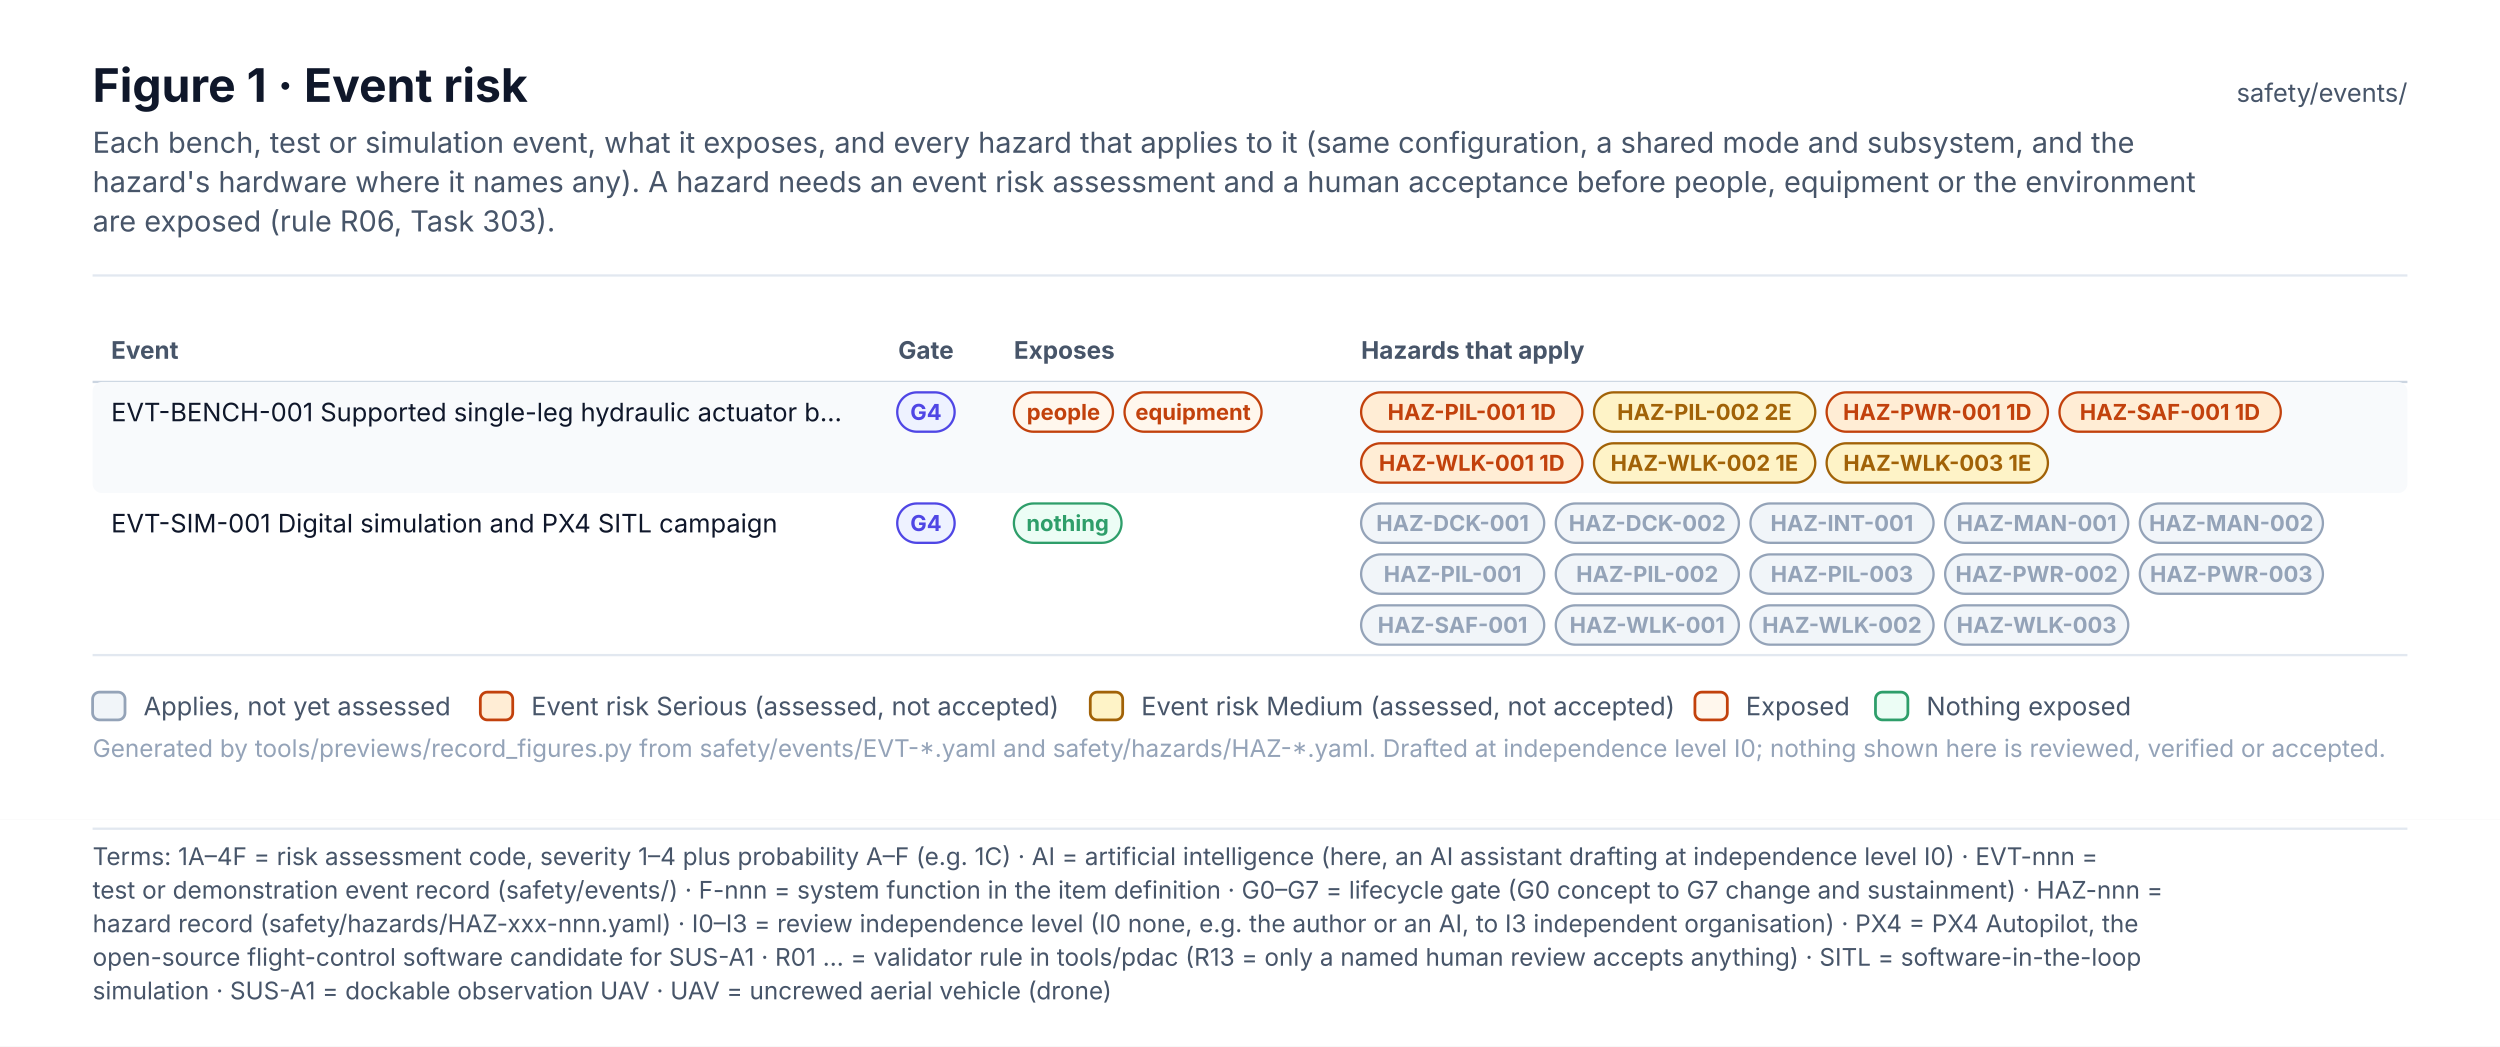
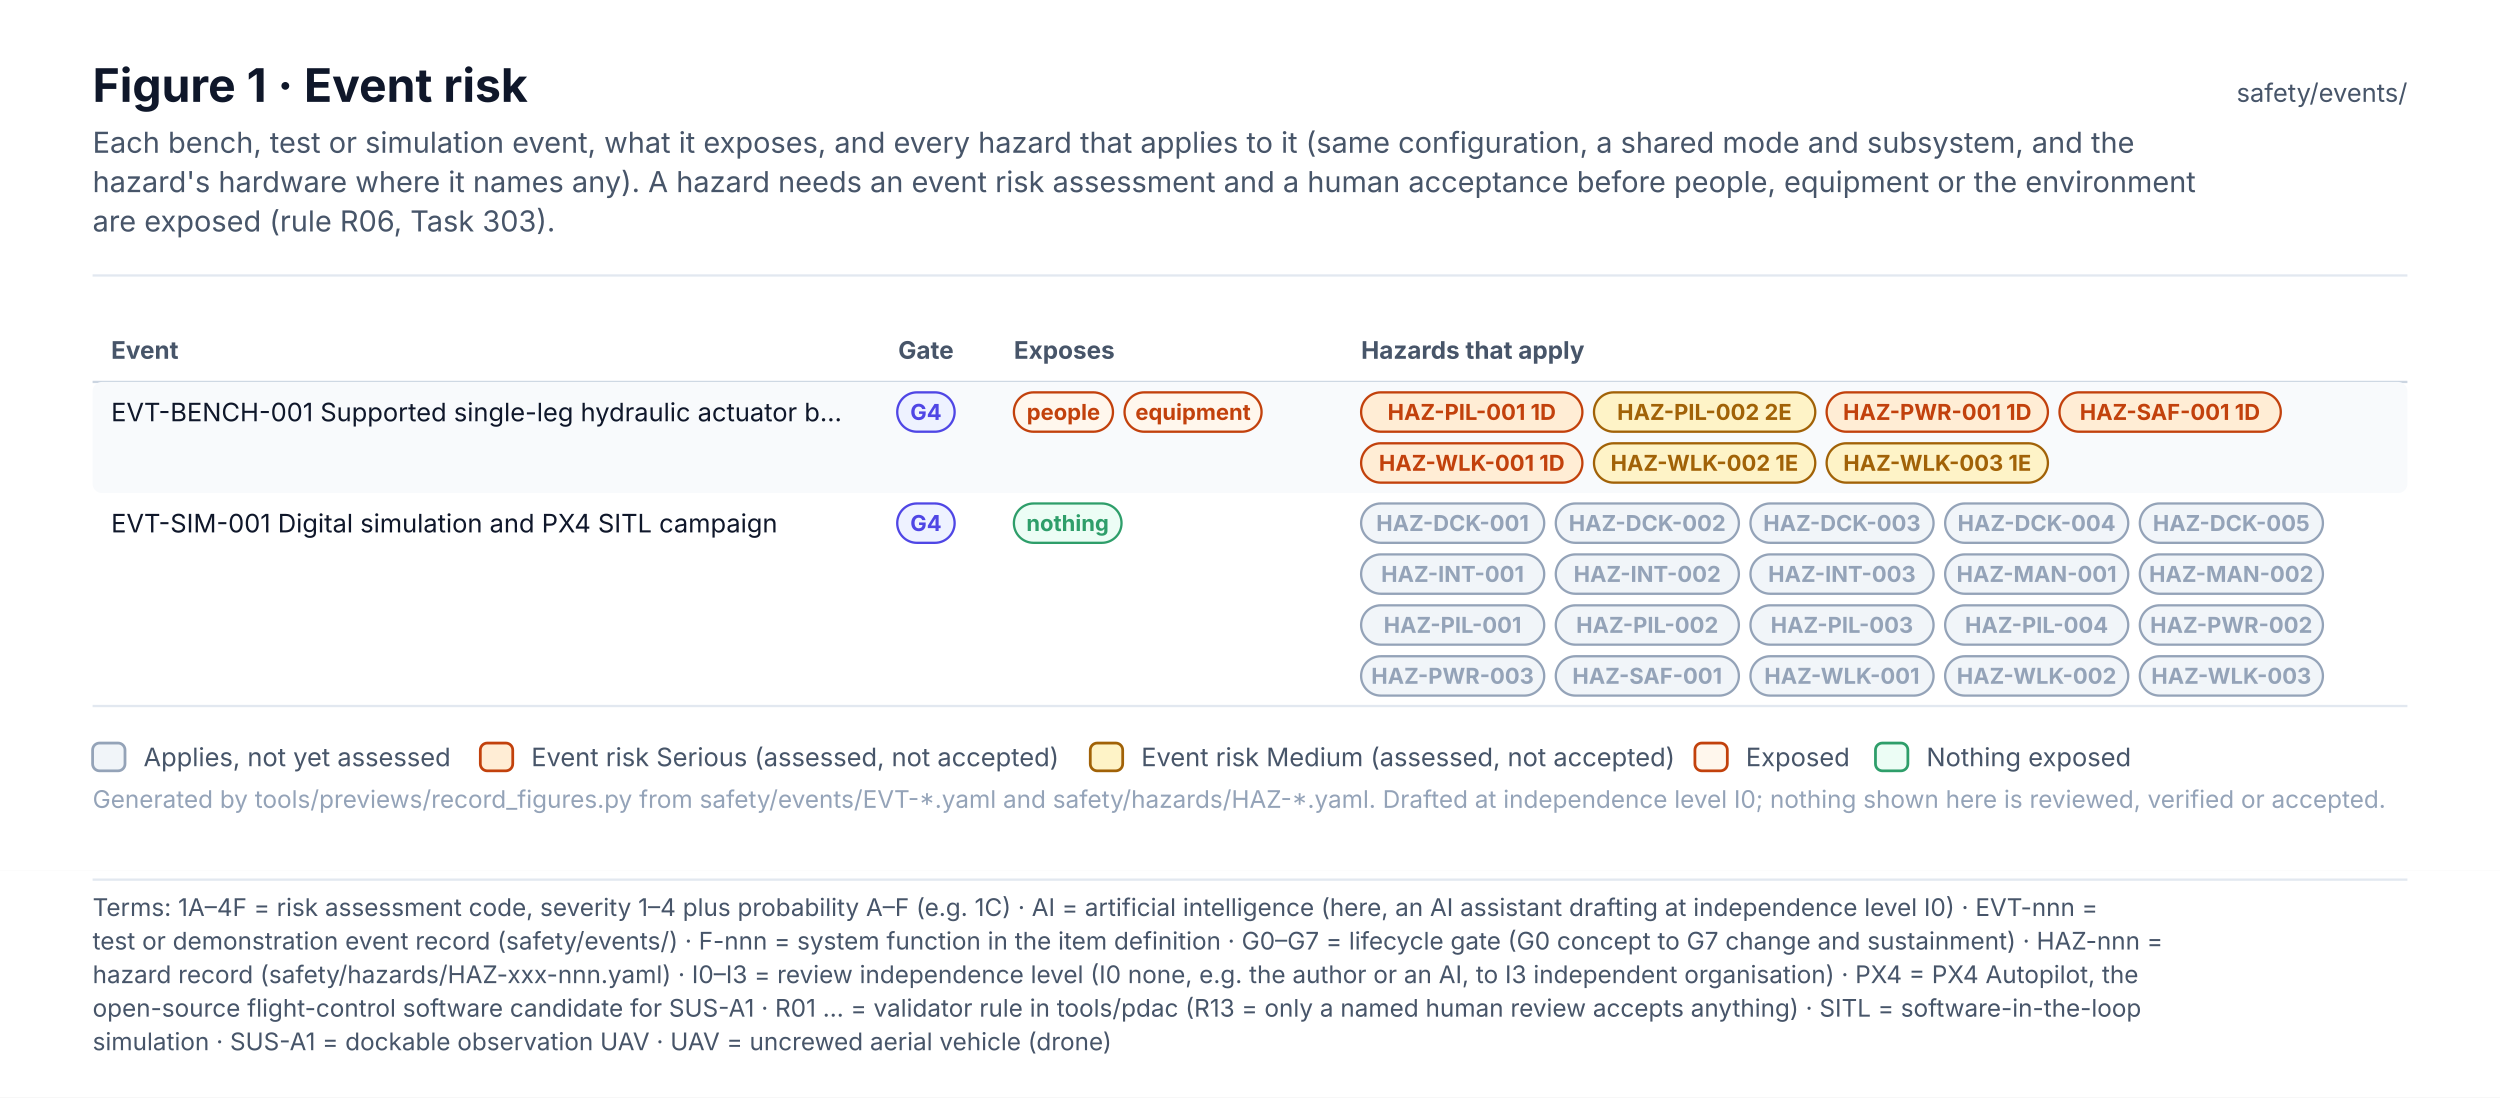
- <svg xmlns="http://www.w3.org/2000/svg" width="1080" height="452.1" viewBox="0 0 1080 452.1" font-family="Inter, 'Segoe UI', Helvetica, Arial, sans-serif" role="img">
+ <svg xmlns="http://www.w3.org/2000/svg" width="1080" height="474.1" viewBox="0 0 1080 474.1" font-family="Inter, 'Segoe UI', Helvetica, Arial, sans-serif" role="img">
  <defs>
    <pattern id="hatch" patternUnits="userSpaceOnUse" width="6" height="6" patternTransform="rotate(45)">
      <rect width="6" height="6" fill="#F1F5F9" />
      <line x1="0" y1="0" x2="0" y2="6" stroke="#E2E8F0" stroke-width="2" />
    </pattern>
    <marker id="arr-ink" viewBox="0 0 10 10" refX="9" refY="5" markerWidth="7" markerHeight="7" orient="auto-start-reverse">
      <path d="M0 0 L10 5 L0 10 z" fill="#475569" />
    </marker>
    <marker id="dia-ink" viewBox="0 0 16 10" refX="15" refY="5" markerWidth="12" markerHeight="8" orient="auto-start-reverse">
      <path d="M1 5 L8 1 L15 5 L8 9 z" fill="#475569" />
    </marker>
    <marker id="tri-ink" viewBox="0 0 12 12" refX="11" refY="6" markerWidth="10" markerHeight="10" orient="auto-start-reverse">
      <path d="M1 1 L11 6 L1 11 z" fill="#FFFFFF" stroke="#475569" stroke-width="1.2" />
    </marker>
    <marker id="arr-system" viewBox="0 0 10 10" refX="9" refY="5" markerWidth="7" markerHeight="7" orient="auto-start-reverse">
      <path d="M0 0 L10 5 L0 10 z" fill="#4F46E5" />
    </marker>
    <marker id="dia-system" viewBox="0 0 16 10" refX="15" refY="5" markerWidth="12" markerHeight="8" orient="auto-start-reverse">
      <path d="M1 5 L8 1 L15 5 L8 9 z" fill="#4F46E5" />
    </marker>
    <marker id="tri-system" viewBox="0 0 12 12" refX="11" refY="6" markerWidth="10" markerHeight="10" orient="auto-start-reverse">
      <path d="M1 1 L11 6 L1 11 z" fill="#FFFFFF" stroke="#4F46E5" stroke-width="1.2" />
    </marker>
    <marker id="arr-software" viewBox="0 0 10 10" refX="9" refY="5" markerWidth="7" markerHeight="7" orient="auto-start-reverse">
      <path d="M0 0 L10 5 L0 10 z" fill="#0F766E" />
    </marker>
    <marker id="dia-software" viewBox="0 0 16 10" refX="15" refY="5" markerWidth="12" markerHeight="8" orient="auto-start-reverse">
      <path d="M1 5 L8 1 L15 5 L8 9 z" fill="#0F766E" />
    </marker>
    <marker id="tri-software" viewBox="0 0 12 12" refX="11" refY="6" markerWidth="10" markerHeight="10" orient="auto-start-reverse">
      <path d="M1 1 L11 6 L1 11 z" fill="#FFFFFF" stroke="#0F766E" stroke-width="1.2" />
    </marker>
    <marker id="arr-safety" viewBox="0 0 10 10" refX="9" refY="5" markerWidth="7" markerHeight="7" orient="auto-start-reverse">
      <path d="M0 0 L10 5 L0 10 z" fill="#C2410C" />
    </marker>
    <marker id="dia-safety" viewBox="0 0 16 10" refX="15" refY="5" markerWidth="12" markerHeight="8" orient="auto-start-reverse">
      <path d="M1 5 L8 1 L15 5 L8 9 z" fill="#C2410C" />
    </marker>
    <marker id="tri-safety" viewBox="0 0 12 12" refX="11" refY="6" markerWidth="10" markerHeight="10" orient="auto-start-reverse">
      <path d="M1 1 L11 6 L1 11 z" fill="#FFFFFF" stroke="#C2410C" stroke-width="1.2" />
    </marker>
    <marker id="arr-interface" viewBox="0 0 10 10" refX="9" refY="5" markerWidth="7" markerHeight="7" orient="auto-start-reverse">
      <path d="M0 0 L10 5 L0 10 z" fill="#7C3AED" />
    </marker>
    <marker id="dia-interface" viewBox="0 0 16 10" refX="15" refY="5" markerWidth="12" markerHeight="8" orient="auto-start-reverse">
      <path d="M1 5 L8 1 L15 5 L8 9 z" fill="#7C3AED" />
    </marker>
    <marker id="tri-interface" viewBox="0 0 12 12" refX="11" refY="6" markerWidth="10" markerHeight="10" orient="auto-start-reverse">
      <path d="M1 1 L11 6 L1 11 z" fill="#FFFFFF" stroke="#7C3AED" stroke-width="1.2" />
    </marker>
    <marker id="arr-external" viewBox="0 0 10 10" refX="9" refY="5" markerWidth="7" markerHeight="7" orient="auto-start-reverse">
      <path d="M0 0 L10 5 L0 10 z" fill="#64748B" />
    </marker>
    <marker id="dia-external" viewBox="0 0 16 10" refX="15" refY="5" markerWidth="12" markerHeight="8" orient="auto-start-reverse">
      <path d="M1 5 L8 1 L15 5 L8 9 z" fill="#64748B" />
    </marker>
    <marker id="tri-external" viewBox="0 0 12 12" refX="11" refY="6" markerWidth="10" markerHeight="10" orient="auto-start-reverse">
      <path d="M1 1 L11 6 L1 11 z" fill="#FFFFFF" stroke="#64748B" stroke-width="1.2" />
    </marker>
    <marker id="arr-work" viewBox="0 0 10 10" refX="9" refY="5" markerWidth="7" markerHeight="7" orient="auto-start-reverse">
      <path d="M0 0 L10 5 L0 10 z" fill="#475569" />
    </marker>
    <marker id="dia-work" viewBox="0 0 16 10" refX="15" refY="5" markerWidth="12" markerHeight="8" orient="auto-start-reverse">
      <path d="M1 5 L8 1 L15 5 L8 9 z" fill="#475569" />
    </marker>
    <marker id="tri-work" viewBox="0 0 12 12" refX="11" refY="6" markerWidth="10" markerHeight="10" orient="auto-start-reverse">
      <path d="M1 1 L11 6 L1 11 z" fill="#FFFFFF" stroke="#475569" stroke-width="1.2" />
    </marker>
    <marker id="arr-muted" viewBox="0 0 10 10" refX="9" refY="5" markerWidth="7" markerHeight="7" orient="auto-start-reverse">
      <path d="M0 0 L10 5 L0 10 z" fill="#94A3B8" />
    </marker>
    <marker id="dia-muted" viewBox="0 0 16 10" refX="15" refY="5" markerWidth="12" markerHeight="8" orient="auto-start-reverse">
      <path d="M1 5 L8 1 L15 5 L8 9 z" fill="#94A3B8" />
    </marker>
    <marker id="tri-muted" viewBox="0 0 12 12" refX="11" refY="6" markerWidth="10" markerHeight="10" orient="auto-start-reverse">
      <path d="M1 1 L11 6 L1 11 z" fill="#FFFFFF" stroke="#94A3B8" stroke-width="1.2" />
    </marker>
    <marker id="arr-current" viewBox="0 0 10 10" refX="9" refY="5" markerWidth="7" markerHeight="7" orient="auto-start-reverse">
      <path d="M0 0 L10 5 L0 10 z" fill="#0F172A" />
    </marker>
    <marker id="dia-current" viewBox="0 0 16 10" refX="15" refY="5" markerWidth="12" markerHeight="8" orient="auto-start-reverse">
      <path d="M1 5 L8 1 L15 5 L8 9 z" fill="#0F172A" />
    </marker>
    <marker id="tri-current" viewBox="0 0 12 12" refX="11" refY="6" markerWidth="10" markerHeight="10" orient="auto-start-reverse">
      <path d="M1 1 L11 6 L1 11 z" fill="#FFFFFF" stroke="#0F172A" stroke-width="1.2" />
    </marker>
    <marker id="arr-ok" viewBox="0 0 10 10" refX="9" refY="5" markerWidth="7" markerHeight="7" orient="auto-start-reverse">
      <path d="M0 0 L10 5 L0 10 z" fill="#2E9E6A" />
    </marker>
    <marker id="dia-ok" viewBox="0 0 16 10" refX="15" refY="5" markerWidth="12" markerHeight="8" orient="auto-start-reverse">
      <path d="M1 5 L8 1 L15 5 L8 9 z" fill="#2E9E6A" />
    </marker>
    <marker id="tri-ok" viewBox="0 0 12 12" refX="11" refY="6" markerWidth="10" markerHeight="10" orient="auto-start-reverse">
      <path d="M1 1 L11 6 L1 11 z" fill="#FFFFFF" stroke="#2E9E6A" stroke-width="1.2" />
    </marker>
    <marker id="arr-amber" viewBox="0 0 10 10" refX="9" refY="5" markerWidth="7" markerHeight="7" orient="auto-start-reverse">
      <path d="M0 0 L10 5 L0 10 z" fill="#D97706" />
    </marker>
    <marker id="dia-amber" viewBox="0 0 16 10" refX="15" refY="5" markerWidth="12" markerHeight="8" orient="auto-start-reverse">
      <path d="M1 5 L8 1 L15 5 L8 9 z" fill="#D97706" />
    </marker>
    <marker id="tri-amber" viewBox="0 0 12 12" refX="11" refY="6" markerWidth="10" markerHeight="10" orient="auto-start-reverse">
      <path d="M1 1 L11 6 L1 11 z" fill="#FFFFFF" stroke="#D97706" stroke-width="1.2" />
    </marker>
    <marker id="arr-red" viewBox="0 0 10 10" refX="9" refY="5" markerWidth="7" markerHeight="7" orient="auto-start-reverse">
      <path d="M0 0 L10 5 L0 10 z" fill="#D2553F" />
    </marker>
    <marker id="dia-red" viewBox="0 0 16 10" refX="15" refY="5" markerWidth="12" markerHeight="8" orient="auto-start-reverse">
      <path d="M1 5 L8 1 L15 5 L8 9 z" fill="#D2553F" />
    </marker>
    <marker id="tri-red" viewBox="0 0 12 12" refX="11" refY="6" markerWidth="10" markerHeight="10" orient="auto-start-reverse">
      <path d="M1 1 L11 6 L1 11 z" fill="#FFFFFF" stroke="#D2553F" stroke-width="1.2" />
    </marker>
  </defs>
-   <rect x="0" y="0" width="1080" height="354" rx="0" fill="#FFFFFF" stroke="none" stroke-width="0" />
+   <rect x="0" y="0" width="1080" height="376" rx="0" fill="#FFFFFF" stroke="none" stroke-width="0" />
  <text x="40" y="44" font-size="20" fill="#0F172A" font-weight="700">Figure 1 · Event risk</text>
  <text x="40" y="66" font-size="12.5" fill="#475569">Each bench, test or simulation event, what it exposes, and every hazard that applies to it (same configuration, a shared mode and subsystem, and the</text>
  <text x="40" y="83" font-size="12.5" fill="#475569">hazard's hardware where it names any). A hazard needs an event risk assessment and a human acceptance before people, equipment or the environment</text>
  <text x="40" y="100" font-size="12.5" fill="#475569">are exposed (rule R06, Task 303).</text>
  <text x="1040" y="44" font-size="11" fill="#475569" text-anchor="end">safety/events/</text>
  <line x1="40" y1="119" x2="1040" y2="119" stroke="#E2E8F0" stroke-width="1" />
  <g transform="translate(0 141)">
    <text x="48" y="14" font-size="10.5" fill="#475569" font-weight="700">Event</text>
    <text x="400" y="14" font-size="10.5" fill="#475569" font-weight="700" text-anchor="middle">Gate</text>
    <text x="438" y="14" font-size="10.5" fill="#475569" font-weight="700">Exposes</text>
    <text x="588" y="14" font-size="10.5" fill="#475569" font-weight="700">Hazards that apply</text>
    <line x1="40" y1="24" x2="1040" y2="24" stroke="#CBD5E1" stroke-width="1" />
    <rect x="40" y="24" width="1000" height="48" rx="4" fill="#F8FAFC" stroke="none" stroke-width="0" />
    <text x="48" y="41" font-size="11" fill="#0F172A">EVT-BENCH-001  Supported single-leg hydraulic actuator b…</text>
    <rect x="387.6" y="28.5" width="24.8" height="17" rx="8.5" fill="#EEF2FF" stroke="#4F46E5" stroke-width="1" />
    <text x="400" y="40.4" font-size="9.5" fill="#4F46E5" font-weight="700" text-anchor="middle">G4</text>
    <rect x="438" y="28.5" width="42.8" height="17" rx="8.5" fill="#FFF7ED" stroke="#C2410C" stroke-width="1" />
    <text x="459.4" y="40.4" font-size="9.5" fill="#C2410C" font-weight="700" text-anchor="middle">people</text>
    <rect x="485.8" y="28.5" width="59.2" height="17" rx="8.5" fill="#FFF7ED" stroke="#C2410C" stroke-width="1" />
    <text x="515.4" y="40.4" font-size="9.5" fill="#C2410C" font-weight="700" text-anchor="middle">equipment</text>
    <rect x="588" y="28.5" width="95.6" height="17" rx="8.5" fill="#FFEDD5" stroke="#C2410C" stroke-width="1" />
    <text x="635.8" y="40.4" font-size="9.5" fill="#C2410C" font-weight="700" text-anchor="middle">HAZ-PIL-001 1D</text>
    <rect x="688.6" y="28.5" width="95.6" height="17" rx="8.5" fill="#FEF3C7" stroke="#A16207" stroke-width="1" />
    <text x="736.3" y="40.4" font-size="9.5" fill="#A16207" font-weight="700" text-anchor="middle">HAZ-PIL-002 2E</text>
    <rect x="789.1" y="28.5" width="95.6" height="17" rx="8.5" fill="#FFEDD5" stroke="#C2410C" stroke-width="1" />
    <text x="836.9" y="40.4" font-size="9.5" fill="#C2410C" font-weight="700" text-anchor="middle">HAZ-PWR-001 1D</text>
    <rect x="889.7" y="28.5" width="95.6" height="17" rx="8.5" fill="#FFEDD5" stroke="#C2410C" stroke-width="1" />
    <text x="937.4" y="40.4" font-size="9.5" fill="#C2410C" font-weight="700" text-anchor="middle">HAZ-SAF-001 1D</text>
    <rect x="588" y="50.5" width="95.6" height="17" rx="8.5" fill="#FFEDD5" stroke="#C2410C" stroke-width="1" />
    <text x="635.8" y="62.4" font-size="9.5" fill="#C2410C" font-weight="700" text-anchor="middle">HAZ-WLK-001 1D</text>
    <rect x="688.6" y="50.5" width="95.6" height="17" rx="8.5" fill="#FEF3C7" stroke="#A16207" stroke-width="1" />
    <text x="736.3" y="62.4" font-size="9.5" fill="#A16207" font-weight="700" text-anchor="middle">HAZ-WLK-002 1E</text>
    <rect x="789.1" y="50.5" width="95.6" height="17" rx="8.5" fill="#FEF3C7" stroke="#A16207" stroke-width="1" />
    <text x="836.9" y="62.4" font-size="9.5" fill="#A16207" font-weight="700" text-anchor="middle">HAZ-WLK-003 1E</text>
    <text x="48" y="89" font-size="11" fill="#0F172A">EVT-SIM-001  Digital simulation and PX4 SITL campaign</text>
    <rect x="387.6" y="76.5" width="24.8" height="17" rx="8.5" fill="#EEF2FF" stroke="#4F46E5" stroke-width="1" />
    <text x="400" y="88.4" font-size="9.5" fill="#4F46E5" font-weight="700" text-anchor="middle">G4</text>
    <rect x="438" y="76.5" width="46.5" height="17" rx="8.5" fill="#ECFDF5" stroke="#2E9E6A" stroke-width="1" />
    <text x="461.2" y="88.4" font-size="9.5" fill="#2E9E6A" font-weight="700" text-anchor="middle">nothing</text>
    <rect x="588" y="76.5" width="79.1" height="17" rx="8.5" fill="#F1F5F9" stroke="#94A3B8" stroke-width="1" />
    <text x="627.5" y="88.4" font-size="9.5" fill="#94A3B8" font-weight="700" text-anchor="middle">HAZ-DCK-001</text>
    <rect x="672.1" y="76.5" width="79.1" height="17" rx="8.5" fill="#F1F5F9" stroke="#94A3B8" stroke-width="1" />
    <text x="711.6" y="88.4" font-size="9.5" fill="#94A3B8" font-weight="700" text-anchor="middle">HAZ-DCK-002</text>
    <rect x="756.2" y="76.5" width="79.1" height="17" rx="8.5" fill="#F1F5F9" stroke="#94A3B8" stroke-width="1" />
-     <text x="795.7" y="88.4" font-size="9.5" fill="#94A3B8" font-weight="700" text-anchor="middle">HAZ-INT-001</text>
+     <text x="795.7" y="88.4" font-size="9.5" fill="#94A3B8" font-weight="700" text-anchor="middle">HAZ-DCK-003</text>
    <rect x="840.3" y="76.5" width="79.1" height="17" rx="8.5" fill="#F1F5F9" stroke="#94A3B8" stroke-width="1" />
-     <text x="879.8" y="88.4" font-size="9.5" fill="#94A3B8" font-weight="700" text-anchor="middle">HAZ-MAN-001</text>
+     <text x="879.8" y="88.4" font-size="9.5" fill="#94A3B8" font-weight="700" text-anchor="middle">HAZ-DCK-004</text>
    <rect x="924.4" y="76.5" width="79.1" height="17" rx="8.5" fill="#F1F5F9" stroke="#94A3B8" stroke-width="1" />
-     <text x="963.9" y="88.4" font-size="9.5" fill="#94A3B8" font-weight="700" text-anchor="middle">HAZ-MAN-002</text>
+     <text x="963.9" y="88.4" font-size="9.5" fill="#94A3B8" font-weight="700" text-anchor="middle">HAZ-DCK-005</text>
    <rect x="588" y="98.5" width="79.1" height="17" rx="8.5" fill="#F1F5F9" stroke="#94A3B8" stroke-width="1" />
-     <text x="627.5" y="110.4" font-size="9.5" fill="#94A3B8" font-weight="700" text-anchor="middle">HAZ-PIL-001</text>
+     <text x="627.5" y="110.4" font-size="9.5" fill="#94A3B8" font-weight="700" text-anchor="middle">HAZ-INT-001</text>
    <rect x="672.1" y="98.5" width="79.1" height="17" rx="8.5" fill="#F1F5F9" stroke="#94A3B8" stroke-width="1" />
-     <text x="711.6" y="110.4" font-size="9.5" fill="#94A3B8" font-weight="700" text-anchor="middle">HAZ-PIL-002</text>
+     <text x="711.6" y="110.4" font-size="9.5" fill="#94A3B8" font-weight="700" text-anchor="middle">HAZ-INT-002</text>
    <rect x="756.2" y="98.5" width="79.1" height="17" rx="8.5" fill="#F1F5F9" stroke="#94A3B8" stroke-width="1" />
-     <text x="795.7" y="110.4" font-size="9.5" fill="#94A3B8" font-weight="700" text-anchor="middle">HAZ-PIL-003</text>
+     <text x="795.7" y="110.4" font-size="9.5" fill="#94A3B8" font-weight="700" text-anchor="middle">HAZ-INT-003</text>
    <rect x="840.3" y="98.5" width="79.1" height="17" rx="8.5" fill="#F1F5F9" stroke="#94A3B8" stroke-width="1" />
-     <text x="879.8" y="110.4" font-size="9.5" fill="#94A3B8" font-weight="700" text-anchor="middle">HAZ-PWR-002</text>
+     <text x="879.8" y="110.4" font-size="9.5" fill="#94A3B8" font-weight="700" text-anchor="middle">HAZ-MAN-001</text>
    <rect x="924.4" y="98.5" width="79.1" height="17" rx="8.5" fill="#F1F5F9" stroke="#94A3B8" stroke-width="1" />
-     <text x="963.9" y="110.4" font-size="9.5" fill="#94A3B8" font-weight="700" text-anchor="middle">HAZ-PWR-003</text>
+     <text x="963.9" y="110.4" font-size="9.5" fill="#94A3B8" font-weight="700" text-anchor="middle">HAZ-MAN-002</text>
    <rect x="588" y="120.5" width="79.1" height="17" rx="8.5" fill="#F1F5F9" stroke="#94A3B8" stroke-width="1" />
-     <text x="627.5" y="132.4" font-size="9.5" fill="#94A3B8" font-weight="700" text-anchor="middle">HAZ-SAF-001</text>
+     <text x="627.5" y="132.4" font-size="9.5" fill="#94A3B8" font-weight="700" text-anchor="middle">HAZ-PIL-001</text>
    <rect x="672.1" y="120.5" width="79.1" height="17" rx="8.5" fill="#F1F5F9" stroke="#94A3B8" stroke-width="1" />
-     <text x="711.6" y="132.4" font-size="9.5" fill="#94A3B8" font-weight="700" text-anchor="middle">HAZ-WLK-001</text>
+     <text x="711.6" y="132.4" font-size="9.5" fill="#94A3B8" font-weight="700" text-anchor="middle">HAZ-PIL-002</text>
    <rect x="756.2" y="120.5" width="79.1" height="17" rx="8.5" fill="#F1F5F9" stroke="#94A3B8" stroke-width="1" />
-     <text x="795.7" y="132.4" font-size="9.5" fill="#94A3B8" font-weight="700" text-anchor="middle">HAZ-WLK-002</text>
+     <text x="795.7" y="132.4" font-size="9.5" fill="#94A3B8" font-weight="700" text-anchor="middle">HAZ-PIL-003</text>
    <rect x="840.3" y="120.5" width="79.1" height="17" rx="8.5" fill="#F1F5F9" stroke="#94A3B8" stroke-width="1" />
-     <text x="879.8" y="132.4" font-size="9.5" fill="#94A3B8" font-weight="700" text-anchor="middle">HAZ-WLK-003</text>
-     <line x1="40" y1="142" x2="1040" y2="142" stroke="#E2E8F0" stroke-width="1" />
+     <text x="879.8" y="132.4" font-size="9.5" fill="#94A3B8" font-weight="700" text-anchor="middle">HAZ-PIL-004</text>
+     <rect x="924.4" y="120.5" width="79.1" height="17" rx="8.5" fill="#F1F5F9" stroke="#94A3B8" stroke-width="1" />
+     <text x="963.9" y="132.4" font-size="9.5" fill="#94A3B8" font-weight="700" text-anchor="middle">HAZ-PWR-002</text>
+     <rect x="588" y="142.5" width="79.1" height="17" rx="8.5" fill="#F1F5F9" stroke="#94A3B8" stroke-width="1" />
+     <text x="627.5" y="154.4" font-size="9.5" fill="#94A3B8" font-weight="700" text-anchor="middle">HAZ-PWR-003</text>
+     <rect x="672.1" y="142.5" width="79.1" height="17" rx="8.5" fill="#F1F5F9" stroke="#94A3B8" stroke-width="1" />
+     <text x="711.6" y="154.4" font-size="9.5" fill="#94A3B8" font-weight="700" text-anchor="middle">HAZ-SAF-001</text>
+     <rect x="756.2" y="142.5" width="79.1" height="17" rx="8.5" fill="#F1F5F9" stroke="#94A3B8" stroke-width="1" />
+     <text x="795.7" y="154.4" font-size="9.5" fill="#94A3B8" font-weight="700" text-anchor="middle">HAZ-WLK-001</text>
+     <rect x="840.3" y="142.5" width="79.1" height="17" rx="8.5" fill="#F1F5F9" stroke="#94A3B8" stroke-width="1" />
+     <text x="879.8" y="154.4" font-size="9.5" fill="#94A3B8" font-weight="700" text-anchor="middle">HAZ-WLK-002</text>
+     <rect x="924.4" y="142.5" width="79.1" height="17" rx="8.5" fill="#F1F5F9" stroke="#94A3B8" stroke-width="1" />
+     <text x="963.9" y="154.4" font-size="9.5" fill="#94A3B8" font-weight="700" text-anchor="middle">HAZ-WLK-003</text>
+     <line x1="40" y1="164" x2="1040" y2="164" stroke="#E2E8F0" stroke-width="1" />
  </g>
-   <rect x="40" y="299" width="14" height="12" rx="3" fill="#F1F5F9" stroke="#94A3B8" stroke-width="1.2" />
-   <text x="62" y="309" font-size="11" fill="#475569">Applies, not yet assessed</text>
-   <rect x="207.5" y="299" width="14" height="12" rx="3" fill="#FFEDD5" stroke="#C2410C" stroke-width="1.2" />
-   <text x="229.5" y="309" font-size="11" fill="#475569">Event risk Serious (assessed, not accepted)</text>
-   <rect x="471" y="299" width="14" height="12" rx="3" fill="#FEF3C7" stroke="#A16207" stroke-width="1.2" />
-   <text x="493" y="309" font-size="11" fill="#475569">Event risk Medium (assessed, not accepted)</text>
-   <rect x="732.2" y="299" width="14" height="12" rx="3" fill="#FFF7ED" stroke="#C2410C" stroke-width="1.2" />
-   <text x="754.2" y="309" font-size="11" fill="#475569">Exposed</text>
-   <rect x="810.2" y="299" width="14" height="12" rx="3" fill="#ECFDF5" stroke="#2E9E6A" stroke-width="1.2" />
-   <text x="832.2" y="309" font-size="11" fill="#475569">Nothing exposed</text>
-   <text x="40" y="327" font-size="10.5" fill="#94A3B8">Generated by tools/previews/record_figures.py from safety/events/EVT-*.yaml and safety/hazards/HAZ-*.yaml. Drafted at independence level I0; nothing shown here is reviewed, verified or accepted.</text>
-   <g class="terms" data-base-h="354">
-     <rect x="0" y="354" width="1080" height="98.1" fill="#FFFFFF" />
-     <line x1="40" y1="358" x2="1040" y2="358" stroke="#E2E8F0" stroke-width="1" />
-     <text x="40" y="373.7" font-size="10.5" fill="#475569" font-family="Inter, 'Segoe UI', Helvetica, Arial, sans-serif">Terms: 1A–4F = risk assessment code, severity 1–4 plus probability A–F (e.g. 1C) · AI = artificial intelligence (here, an AI assistant drafting at independence level I0) · EVT-nnn =</text>
-     <text x="40" y="388.2" font-size="10.5" fill="#475569" font-family="Inter, 'Segoe UI', Helvetica, Arial, sans-serif">test or demonstration event record (safety/events/) · F-nnn = system function in the item definition · G0–G7 = lifecycle gate (G0 concept to G7 change and sustainment) · HAZ-nnn =</text>
-     <text x="40" y="402.7" font-size="10.5" fill="#475569" font-family="Inter, 'Segoe UI', Helvetica, Arial, sans-serif">hazard record (safety/hazards/HAZ-xxx-nnn.yaml) · I0–I3 = review independence level (I0 none, e.g. the author or an AI, to I3 independent organisation) · PX4 = PX4 Autopilot, the</text>
-     <text x="40" y="417.2" font-size="10.5" fill="#475569" font-family="Inter, 'Segoe UI', Helvetica, Arial, sans-serif">open-source flight-control software candidate for SUS-A1 · R01 … = validator rule in tools/pdac (R13 = only a named human review accepts anything) · SITL = software-in-the-loop</text>
-     <text x="40" y="431.7" font-size="10.5" fill="#475569" font-family="Inter, 'Segoe UI', Helvetica, Arial, sans-serif">simulation · SUS-A1 = dockable observation UAV · UAV = uncrewed aerial vehicle (drone)</text>
+   <rect x="40" y="321" width="14" height="12" rx="3" fill="#F1F5F9" stroke="#94A3B8" stroke-width="1.2" />
+   <text x="62" y="331" font-size="11" fill="#475569">Applies, not yet assessed</text>
+   <rect x="207.5" y="321" width="14" height="12" rx="3" fill="#FFEDD5" stroke="#C2410C" stroke-width="1.2" />
+   <text x="229.5" y="331" font-size="11" fill="#475569">Event risk Serious (assessed, not accepted)</text>
+   <rect x="471" y="321" width="14" height="12" rx="3" fill="#FEF3C7" stroke="#A16207" stroke-width="1.2" />
+   <text x="493" y="331" font-size="11" fill="#475569">Event risk Medium (assessed, not accepted)</text>
+   <rect x="732.2" y="321" width="14" height="12" rx="3" fill="#FFF7ED" stroke="#C2410C" stroke-width="1.2" />
+   <text x="754.2" y="331" font-size="11" fill="#475569">Exposed</text>
+   <rect x="810.2" y="321" width="14" height="12" rx="3" fill="#ECFDF5" stroke="#2E9E6A" stroke-width="1.2" />
+   <text x="832.2" y="331" font-size="11" fill="#475569">Nothing exposed</text>
+   <text x="40" y="349" font-size="10.5" fill="#94A3B8">Generated by tools/previews/record_figures.py from safety/events/EVT-*.yaml and safety/hazards/HAZ-*.yaml. Drafted at independence level I0; nothing shown here is reviewed, verified or accepted.</text>
+   <g class="terms" data-base-h="376">
+     <rect x="0" y="376" width="1080" height="98.1" fill="#FFFFFF" />
+     <line x1="40" y1="380" x2="1040" y2="380" stroke="#E2E8F0" stroke-width="1" />
+     <text x="40" y="395.7" font-size="10.5" fill="#475569" font-family="Inter, 'Segoe UI', Helvetica, Arial, sans-serif">Terms: 1A–4F = risk assessment code, severity 1–4 plus probability A–F (e.g. 1C) · AI = artificial intelligence (here, an AI assistant drafting at independence level I0) · EVT-nnn =</text>
+     <text x="40" y="410.2" font-size="10.5" fill="#475569" font-family="Inter, 'Segoe UI', Helvetica, Arial, sans-serif">test or demonstration event record (safety/events/) · F-nnn = system function in the item definition · G0–G7 = lifecycle gate (G0 concept to G7 change and sustainment) · HAZ-nnn =</text>
+     <text x="40" y="424.7" font-size="10.5" fill="#475569" font-family="Inter, 'Segoe UI', Helvetica, Arial, sans-serif">hazard record (safety/hazards/HAZ-xxx-nnn.yaml) · I0–I3 = review independence level (I0 none, e.g. the author or an AI, to I3 independent organisation) · PX4 = PX4 Autopilot, the</text>
+     <text x="40" y="439.2" font-size="10.5" fill="#475569" font-family="Inter, 'Segoe UI', Helvetica, Arial, sans-serif">open-source flight-control software candidate for SUS-A1 · R01 … = validator rule in tools/pdac (R13 = only a named human review accepts anything) · SITL = software-in-the-loop</text>
+     <text x="40" y="453.7" font-size="10.5" fill="#475569" font-family="Inter, 'Segoe UI', Helvetica, Arial, sans-serif">simulation · SUS-A1 = dockable observation UAV · UAV = uncrewed aerial vehicle (drone)</text>
  </g>
</svg>
